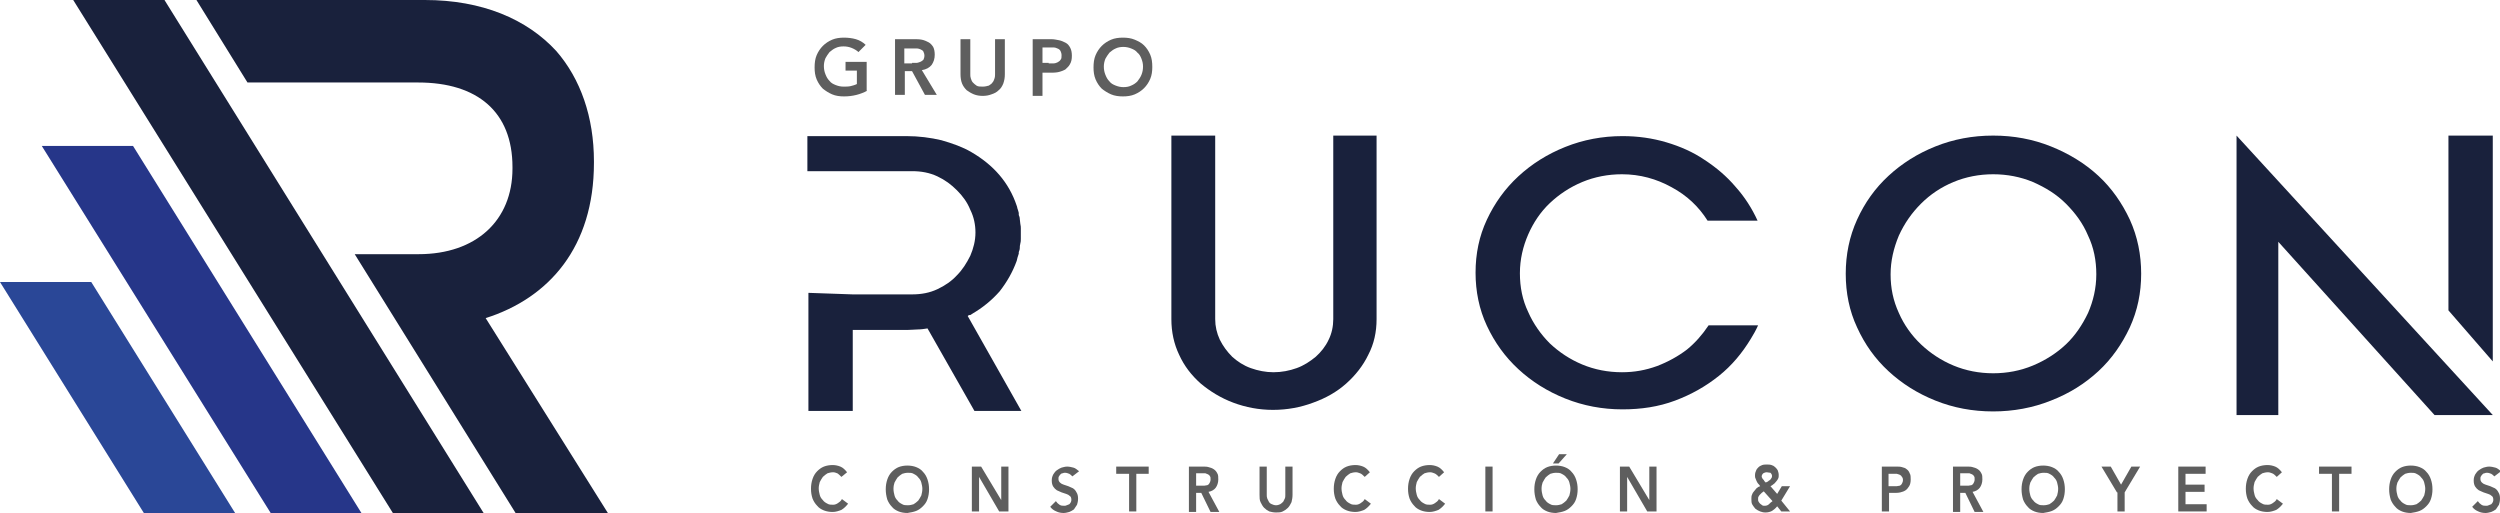
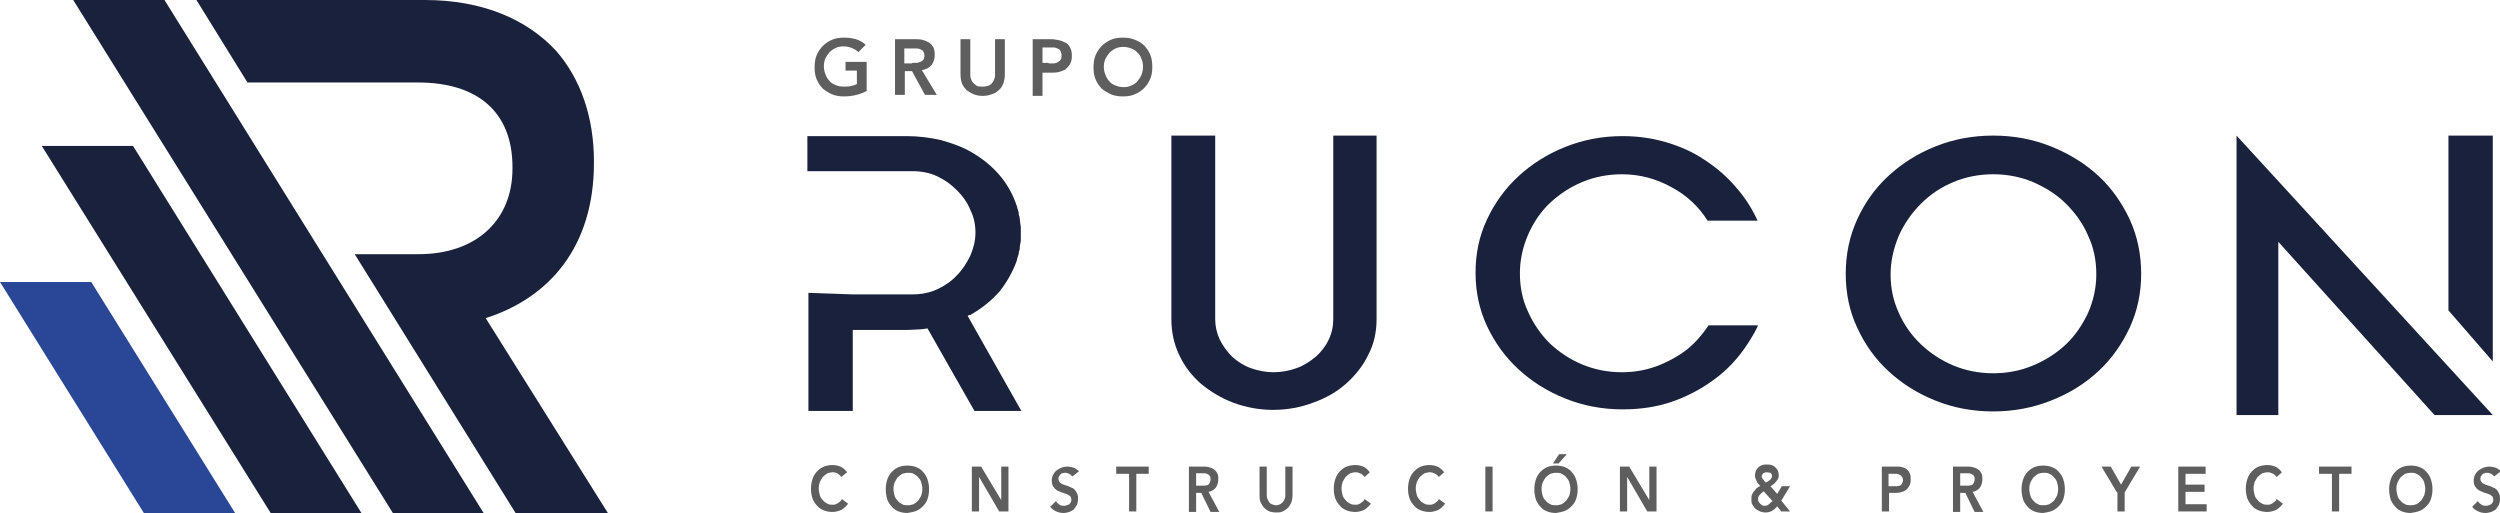
<svg xmlns="http://www.w3.org/2000/svg" version="1.1" id="Capa_1" x="0px" y="0px" viewBox="0 0 484.9 99.5" style="enable-background:new 0 0 484.9 99.5;" xml:space="preserve">
  <style type="text/css">
	.st0{fill:#19213C;}
- 	.st1{fill:#263689;}
+ 	.st1{fill:#19213c;}
	.st2{fill:#2A4797;}
	.st3{fill-rule:evenodd;clip-rule:evenodd;fill:#19213C;}
	.st4{fill:#5E5E5E;}
</style>
  <g>
    <polygon class="st0" points="93.8,99.5 76.2,99.5 14.2,0 31.9,0  " />
    <path class="st0" d="M117.9,99.5H100L68.8,49.3h12.4c11.1,0,18.2-6.5,18.2-16.6v-0.3c0-10.7-6.8-16.4-18.3-16.4H48L38.1,0h44.3   c11.1,0,19.8,3.7,25.5,9.9c4.7,5.4,7.3,12.8,7.3,21.4v0.3c0,16.3-8.7,26.2-21,30.1L117.9,99.5z" />
    <polygon class="st1" points="70.1,99.5 52.5,99.5 8.1,28.3 25.8,28.3  " />
    <polygon class="st2" points="45.6,99.5 27.9,99.5 0,54.7 17.7,54.7  " />
    <g>
      <g>
        <path class="st0" d="M474.9,60.2V26.3h8.6v43.8L474.9,60.2z M441.9,46.9v33.6h-8.1V26.3l49.7,54.2h-11.3L441.9,46.9z" />
      </g>
    </g>
    <g>
      <path class="st0" d="M176.9,57.1c1.8,0,3.4-0.3,4.9-1c1.5-0.7,2.8-1.6,3.8-2.7c1.1-1.1,1.9-2.4,2.6-3.8c0.6-1.4,1-2.9,1-4.5    c0-1.5-0.3-3-1-4.4c-0.6-1.5-1.5-2.7-2.6-3.8c-1.1-1.1-2.3-2-3.8-2.7c-1.5-0.7-3.1-1-4.9-1h-4.2h-7.4h-8.7v-6.8h19.2    c2.4,0,4.7,0.3,6.8,0.8c2.1,0.6,4.1,1.3,5.8,2.3c4.3,2.5,7.3,5.9,8.8,10.4c0.1,0.2,0.1,0.5,0.2,0.7c0.1,0.2,0.1,0.4,0.2,0.7v0.4    c0.1,0.2,0.2,0.5,0.2,0.8c0,0.3,0.1,0.6,0.1,0.9c0.1,0.4,0.1,0.7,0.1,0.9v0.9v0.2v0.9c0,0.3,0,0.6-0.1,0.9v0.1    c-0.1,0.3-0.1,0.6-0.1,0.8c0,0.3-0.1,0.5-0.2,0.8v0.3c-0.2,0.5-0.3,1-0.4,1.4c-0.8,2.2-1.9,4.1-3.3,5.9c-1.5,1.7-3.3,3.2-5.4,4.4    c-0.1,0.1-0.2,0.2-0.4,0.2c-0.2,0-0.3,0.1-0.4,0.2l10.4,18.4H189l-9.1-16c-0.6,0.1-1.3,0.2-1.9,0.2c-0.6,0-1.3,0.1-2.1,0.1h-10.5    v3.7v12h-8.6V57.1v-0.3l8.6,0.3h7.4H176.9z" />
    </g>
    <g>
      <g>
        <path class="st0" d="M386.6,26.3c4,0,7.7,0.7,11.2,2.1c3.5,1.4,6.6,3.3,9.2,5.7c2.6,2.4,4.6,5.3,6.1,8.5     c1.5,3.3,2.2,6.8,2.2,10.5c0,3.7-0.7,7.1-2.2,10.4c-1.5,3.2-3.5,6.1-6.1,8.5c-2.6,2.4-5.6,4.3-9.2,5.7c-3.5,1.4-7.3,2.1-11.2,2.1     c-4,0-7.7-0.7-11.2-2.1c-3.5-1.4-6.5-3.3-9.1-5.7c-2.6-2.4-4.6-5.2-6.1-8.5c-1.5-3.2-2.2-6.7-2.2-10.4c0-3.7,0.7-7.2,2.2-10.5     c1.5-3.3,3.5-6.1,6.1-8.5c2.6-2.4,5.6-4.3,9.1-5.7C378.9,27,382.6,26.3,386.6,26.3z M386.6,72.4c2.7,0,5.3-0.5,7.7-1.5     c2.4-1,4.6-2.4,6.4-4.1c1.8-1.7,3.2-3.8,4.3-6.1c1-2.3,1.6-4.8,1.6-7.5c0-2.7-0.5-5.2-1.6-7.5c-1-2.4-2.5-4.4-4.3-6.2     c-1.8-1.8-3.9-3.1-6.4-4.2c-2.4-1-5-1.5-7.7-1.5s-5.3,0.5-7.7,1.5c-2.4,1-4.5,2.4-6.3,4.2c-1.8,1.8-3.2,3.8-4.3,6.2     c-1,2.4-1.6,4.9-1.6,7.5c0,2.7,0.5,5.1,1.6,7.5c1,2.3,2.5,4.4,4.3,6.1c1.8,1.7,3.9,3.1,6.3,4.1C381.3,71.9,383.9,72.4,386.6,72.4     z" />
      </g>
    </g>
    <g>
      <path class="st3" d="M258.5,26.3h8.5v35.6c0,2.5-0.5,4.8-1.6,6.9c-1,2.1-2.5,4-4.3,5.6c-1.8,1.6-3.9,2.8-6.4,3.7    c-2.4,0.9-5,1.4-7.8,1.4c-2.7,0-5.3-0.5-7.7-1.4c-2.4-0.9-4.5-2.2-6.3-3.7c-1.8-1.6-3.2-3.4-4.2-5.6c-1-2.1-1.5-4.4-1.5-6.9V26.3    h8.5v35.6c0,1.4,0.3,2.7,0.9,4c0.6,1.2,1.4,2.3,2.4,3.3c1,0.9,2.2,1.7,3.6,2.2c1.4,0.5,2.9,0.8,4.4,0.8c1.6,0,3.1-0.3,4.5-0.8    c1.4-0.5,2.6-1.3,3.7-2.2c1-0.9,1.9-2,2.5-3.3c0.6-1.2,0.9-2.6,0.9-4V26.3z" />
    </g>
    <g>
      <path class="st0" d="M341,63.1c-0.4,0.9-0.9,1.8-1.4,2.6c-1.7,2.8-3.7,5.2-6.2,7.2c-2.5,2-5.3,3.6-8.5,4.8    c-3.2,1.2-6.6,1.7-10.2,1.7c-3.9,0-7.6-0.7-11.1-2.1c-3.5-1.4-6.5-3.3-9.1-5.7c-2.6-2.4-4.6-5.2-6.1-8.4    c-1.5-3.2-2.2-6.7-2.2-10.3c0-3.7,0.7-7.1,2.2-10.3c1.5-3.2,3.5-6,6.1-8.4c2.6-2.4,5.6-4.3,9.1-5.7c3.5-1.4,7.2-2.1,11.1-2.1    c3,0,5.8,0.4,8.5,1.2c2.7,0.8,5.2,1.9,7.4,3.4c2.3,1.5,4.3,3.2,6,5.2c1.8,2,3.2,4.2,4.3,6.6h-9.7c-1.7-2.7-4-4.9-7-6.5    c-2.9-1.6-6.1-2.5-9.6-2.5c-2.7,0-5.3,0.5-7.7,1.5c-2.4,1-4.5,2.4-6.3,4.1c-1.8,1.7-3.2,3.8-4.2,6.1c-1,2.3-1.6,4.8-1.6,7.5    c0,2.7,0.5,5.2,1.6,7.5c1,2.3,2.5,4.4,4.2,6.1c1.8,1.7,3.9,3.1,6.3,4.1c2.4,1,5,1.5,7.7,1.5c2.4,0,4.6-0.4,6.8-1.2    c2.1-0.8,4.1-1.9,5.8-3.2c1.6-1.3,3-2.9,4.2-4.7H341z" />
    </g>
    <g>
      <path class="st4" d="M168.2,17.6c-1.3,0.7-2.8,1.1-4.5,1.1c-0.8,0-1.6-0.1-2.3-0.4c-0.7-0.3-1.3-0.7-1.8-1.1    c-0.5-0.5-0.9-1.1-1.2-1.8c-0.3-0.7-0.4-1.5-0.4-2.3c0-0.9,0.1-1.7,0.4-2.4c0.3-0.7,0.7-1.3,1.2-1.8c0.5-0.5,1.1-0.9,1.8-1.2    c0.7-0.3,1.5-0.4,2.3-0.4c0.8,0,1.6,0.1,2.3,0.3c0.7,0.2,1.4,0.6,1.9,1.1l-1.4,1.4c-0.3-0.3-0.8-0.6-1.3-0.8    c-0.5-0.2-1-0.3-1.6-0.3c-0.6,0-1.1,0.1-1.5,0.3c-0.5,0.2-0.8,0.5-1.2,0.8c-0.3,0.4-0.6,0.8-0.8,1.2c-0.2,0.5-0.3,1-0.3,1.5    c0,0.6,0.1,1.1,0.3,1.6c0.2,0.5,0.4,0.9,0.8,1.3c0.3,0.4,0.7,0.6,1.2,0.8c0.5,0.2,1,0.3,1.5,0.3c0.5,0,1,0,1.4-0.1    c0.4-0.1,0.8-0.2,1.2-0.4v-2.6H164v-1.7h4.1V17.6z" />
      <path class="st4" d="M173.5,7.6h3.8c0.5,0,1,0,1.5,0.1s0.9,0.3,1.3,0.5c0.4,0.2,0.7,0.6,0.9,0.9c0.2,0.4,0.3,0.9,0.3,1.5    c0,0.8-0.2,1.4-0.6,2c-0.4,0.5-1.1,0.9-1.9,1l2.9,4.8h-2.3l-2.5-4.6h-1.4v4.6h-1.9V7.6z M176.9,12.2c0.3,0,0.6,0,0.8,0    c0.3,0,0.5-0.1,0.8-0.2c0.2-0.1,0.4-0.2,0.6-0.4c0.1-0.2,0.2-0.5,0.2-0.8c0-0.3-0.1-0.6-0.2-0.8c-0.1-0.2-0.3-0.3-0.5-0.4    c-0.2-0.1-0.5-0.2-0.7-0.2c-0.3,0-0.5,0-0.8,0h-1.7v2.9H176.9z" />
      <path class="st4" d="M194.9,14.4c0,0.7-0.1,1.2-0.3,1.8c-0.2,0.5-0.5,1-0.9,1.3c-0.4,0.4-0.8,0.6-1.4,0.8    c-0.5,0.2-1.1,0.3-1.7,0.3c-0.6,0-1.2-0.1-1.7-0.3c-0.5-0.2-1-0.5-1.4-0.8c-0.4-0.4-0.7-0.8-0.9-1.3c-0.2-0.5-0.3-1.1-0.3-1.8V7.6    h1.9v6.8c0,0.3,0,0.5,0.1,0.8c0.1,0.3,0.2,0.6,0.4,0.8c0.2,0.2,0.4,0.4,0.7,0.6c0.3,0.2,0.7,0.2,1.2,0.2c0.5,0,0.8-0.1,1.2-0.2    c0.3-0.2,0.6-0.4,0.7-0.6c0.2-0.2,0.3-0.5,0.4-0.8c0.1-0.3,0.1-0.6,0.1-0.8V7.6h1.9V14.4z" />
      <path class="st4" d="M200.3,7.6h3.6c0.5,0,1,0.1,1.5,0.2c0.5,0.1,0.9,0.3,1.3,0.5c0.4,0.2,0.7,0.6,0.9,1c0.2,0.4,0.3,0.9,0.3,1.5    c0,0.7-0.1,1.2-0.4,1.7c-0.2,0.4-0.6,0.7-0.9,1c-0.4,0.2-0.9,0.4-1.4,0.5c-0.5,0.1-1.1,0.1-1.6,0.1h-1.4v4.5h-1.9V7.6z     M203.4,12.3c0.3,0,0.6,0,0.9,0c0.3,0,0.6-0.1,0.8-0.2c0.2-0.1,0.5-0.3,0.6-0.5c0.2-0.2,0.2-0.5,0.2-0.9c0-0.3-0.1-0.6-0.2-0.8    c-0.1-0.2-0.3-0.4-0.6-0.5c-0.2-0.1-0.5-0.2-0.7-0.2c-0.3,0-0.5,0-0.8,0h-1.4v3H203.4z" />
      <path class="st4" d="M212.1,13.1c0-0.9,0.1-1.7,0.4-2.4c0.3-0.7,0.7-1.3,1.2-1.8c0.5-0.5,1.1-0.9,1.8-1.2c0.7-0.3,1.5-0.4,2.3-0.4    c0.8,0,1.6,0.1,2.3,0.4c0.7,0.3,1.3,0.6,1.8,1.1c0.5,0.5,0.9,1.1,1.2,1.8c0.3,0.7,0.4,1.5,0.4,2.4c0,0.8-0.1,1.6-0.4,2.3    c-0.3,0.7-0.7,1.3-1.2,1.8c-0.5,0.5-1.1,0.9-1.8,1.2c-0.7,0.3-1.5,0.4-2.3,0.4c-0.8,0-1.6-0.1-2.3-0.4c-0.7-0.3-1.3-0.7-1.8-1.1    c-0.5-0.5-0.9-1.1-1.2-1.8C212.2,14.7,212.1,13.9,212.1,13.1z M214.1,12.9c0,0.6,0.1,1.1,0.3,1.6c0.2,0.5,0.4,0.9,0.8,1.3    c0.3,0.4,0.7,0.6,1.2,0.8c0.5,0.2,1,0.3,1.5,0.3c0.6,0,1.1-0.1,1.5-0.3c0.5-0.2,0.9-0.5,1.2-0.8c0.3-0.4,0.6-0.8,0.8-1.3    c0.2-0.5,0.3-1,0.3-1.6c0-0.5-0.1-1-0.3-1.5c-0.2-0.5-0.4-0.9-0.8-1.2c-0.3-0.4-0.7-0.6-1.2-0.8c-0.5-0.2-1-0.3-1.5-0.3    c-0.6,0-1.1,0.1-1.5,0.3c-0.5,0.2-0.8,0.5-1.2,0.8c-0.3,0.4-0.6,0.8-0.8,1.2C214.2,11.9,214.1,12.4,214.1,12.9z" />
    </g>
    <g>
      <path class="st4" d="M163.2,92.5c-0.3-0.3-0.6-0.6-0.8-0.7c-0.3-0.1-0.5-0.2-0.8-0.2c-0.4,0-0.8,0.1-1.1,0.2    c-0.3,0.2-0.6,0.4-0.9,0.7c-0.2,0.3-0.4,0.6-0.6,1c-0.1,0.4-0.2,0.8-0.2,1.2c0,0.5,0.1,0.9,0.2,1.3c0.1,0.4,0.3,0.7,0.6,1    c0.2,0.3,0.5,0.5,0.9,0.7c0.3,0.2,0.7,0.2,1.1,0.2c0.3,0,0.6-0.1,0.9-0.3c0.3-0.2,0.6-0.4,0.8-0.8l1.2,0.9    c-0.4,0.5-0.8,0.9-1.3,1.2c-0.5,0.2-1.1,0.4-1.7,0.4c-0.6,0-1.2-0.1-1.7-0.3c-0.5-0.2-1-0.5-1.3-0.9c-0.4-0.4-0.7-0.9-0.9-1.4    c-0.2-0.6-0.3-1.2-0.3-1.9c0-0.7,0.1-1.3,0.3-1.9c0.2-0.6,0.5-1.1,0.9-1.5c0.4-0.4,0.8-0.7,1.3-0.9c0.5-0.2,1.1-0.3,1.7-0.3    c0.5,0,1,0.1,1.5,0.3c0.5,0.2,0.9,0.6,1.3,1.1L163.2,92.5z" />
      <path class="st4" d="M171.8,94.9c0-0.7,0.1-1.3,0.3-1.9c0.2-0.6,0.5-1.1,0.9-1.5c0.4-0.4,0.8-0.7,1.3-0.9c0.5-0.2,1.1-0.3,1.7-0.3    c0.6,0,1.2,0.1,1.7,0.3c0.5,0.2,1,0.5,1.3,0.9c0.4,0.4,0.7,0.9,0.9,1.5c0.2,0.6,0.3,1.2,0.3,1.9c0,0.7-0.1,1.3-0.3,1.9    c-0.2,0.6-0.5,1-0.9,1.4c-0.4,0.4-0.8,0.7-1.3,0.9c-0.5,0.2-1.1,0.3-1.7,0.4c-0.6,0-1.2-0.1-1.7-0.3c-0.5-0.2-1-0.5-1.3-0.9    c-0.4-0.4-0.7-0.9-0.9-1.4C171.9,96.2,171.8,95.6,171.8,94.9z M173.3,94.8c0,0.5,0.1,0.9,0.2,1.3c0.1,0.4,0.3,0.7,0.6,1    c0.2,0.3,0.5,0.5,0.9,0.7c0.3,0.2,0.7,0.2,1.1,0.2c0.4,0,0.8-0.1,1.1-0.2c0.3-0.2,0.6-0.4,0.9-0.7c0.2-0.3,0.4-0.6,0.6-1    c0.1-0.4,0.2-0.8,0.2-1.3c0-0.4-0.1-0.8-0.2-1.2c-0.1-0.4-0.3-0.7-0.6-1c-0.2-0.3-0.5-0.5-0.9-0.7c-0.3-0.2-0.7-0.2-1.1-0.2    c-0.4,0-0.8,0.1-1.1,0.2c-0.3,0.2-0.6,0.4-0.9,0.7c-0.2,0.3-0.4,0.6-0.6,1C173.4,93.9,173.3,94.3,173.3,94.8z" />
      <path class="st4" d="M188.4,90.5h1.9l3.9,6.5h0v-6.5h1.4v8.7h-1.8l-3.9-6.7h0v6.7h-1.4V90.5z" />
      <path class="st4" d="M208,92.4c-0.2-0.2-0.4-0.4-0.6-0.5c-0.3-0.1-0.5-0.2-0.8-0.2c-0.2,0-0.3,0-0.5,0.1c-0.2,0-0.3,0.1-0.4,0.2    c-0.1,0.1-0.2,0.2-0.3,0.4c-0.1,0.1-0.1,0.3-0.1,0.5c0,0.3,0.1,0.5,0.3,0.7c0.2,0.2,0.4,0.3,0.7,0.4c0.3,0.1,0.6,0.2,0.9,0.3    c0.3,0.1,0.6,0.3,0.9,0.4c0.3,0.2,0.5,0.4,0.7,0.8c0.2,0.3,0.3,0.7,0.3,1.2c0,0.5-0.1,0.9-0.2,1.2c-0.2,0.3-0.4,0.6-0.6,0.9    c-0.3,0.2-0.6,0.4-0.9,0.5c-0.4,0.1-0.7,0.2-1.1,0.2c-0.5,0-1-0.1-1.4-0.3c-0.5-0.2-0.9-0.5-1.2-0.9l1.1-1.1    c0.2,0.3,0.4,0.5,0.7,0.7c0.3,0.2,0.6,0.2,0.9,0.2c0.2,0,0.3,0,0.5-0.1c0.2-0.1,0.3-0.1,0.5-0.2c0.1-0.1,0.2-0.2,0.3-0.4    c0.1-0.2,0.1-0.3,0.1-0.5c0-0.3-0.1-0.6-0.3-0.7c-0.2-0.2-0.4-0.3-0.7-0.4s-0.6-0.2-0.9-0.3c-0.3-0.1-0.6-0.3-0.9-0.4    c-0.3-0.2-0.5-0.4-0.7-0.7c-0.2-0.3-0.3-0.7-0.3-1.2c0-0.5,0.1-0.8,0.3-1.2c0.2-0.3,0.4-0.6,0.7-0.8c0.3-0.2,0.6-0.4,0.9-0.5    c0.4-0.1,0.7-0.2,1.1-0.2c0.4,0,0.8,0.1,1.2,0.2c0.4,0.1,0.7,0.4,1.1,0.7L208,92.4z" />
      <path class="st4" d="M218.9,91.9h-2.4v-1.4h6.3v1.4h-2.4v7.3h-1.4V91.9z" />
      <path class="st4" d="M230.5,90.5h2.8c0.4,0,0.8,0,1.1,0.1c0.4,0.1,0.7,0.2,1,0.4c0.3,0.2,0.5,0.4,0.7,0.8c0.2,0.3,0.2,0.7,0.2,1.2    c0,0.6-0.2,1.2-0.5,1.6c-0.3,0.4-0.8,0.7-1.4,0.8l2.1,3.9h-1.7l-1.8-3.7h-1v3.7h-1.4V90.5z M233,94.2c0.2,0,0.4,0,0.6,0    s0.4-0.1,0.6-0.1c0.2-0.1,0.3-0.2,0.4-0.4c0.1-0.2,0.2-0.4,0.2-0.7c0-0.3,0-0.5-0.1-0.6c-0.1-0.2-0.2-0.3-0.4-0.4    c-0.2-0.1-0.3-0.1-0.5-0.2c-0.2,0-0.4,0-0.6,0h-1.2v2.4H233z" />
      <path class="st4" d="M250.7,96c0,0.5-0.1,1-0.2,1.4c-0.2,0.4-0.4,0.8-0.7,1.1c-0.3,0.3-0.6,0.5-1,0.7c-0.4,0.2-0.8,0.2-1.3,0.2    s-0.9-0.1-1.3-0.2c-0.4-0.2-0.7-0.4-1-0.7c-0.3-0.3-0.5-0.7-0.7-1.1c-0.2-0.4-0.2-0.9-0.2-1.4v-5.5h1.4v5.5c0,0.2,0,0.4,0.1,0.7    c0.1,0.2,0.2,0.4,0.3,0.6c0.1,0.2,0.3,0.4,0.6,0.5c0.2,0.1,0.5,0.2,0.8,0.2s0.6-0.1,0.8-0.2c0.2-0.1,0.4-0.3,0.6-0.5    c0.1-0.2,0.2-0.4,0.3-0.6c0.1-0.2,0.1-0.5,0.1-0.7v-5.5h1.4V96z" />
      <path class="st4" d="M264.7,92.5c-0.3-0.3-0.6-0.6-0.9-0.7c-0.3-0.1-0.5-0.2-0.8-0.2c-0.4,0-0.8,0.1-1.1,0.2    c-0.3,0.2-0.6,0.4-0.9,0.7c-0.2,0.3-0.4,0.6-0.6,1c-0.1,0.4-0.2,0.8-0.2,1.2c0,0.5,0.1,0.9,0.2,1.3c0.1,0.4,0.3,0.7,0.6,1    c0.2,0.3,0.5,0.5,0.9,0.7c0.3,0.2,0.7,0.2,1.1,0.2c0.3,0,0.6-0.1,0.9-0.3c0.3-0.2,0.6-0.4,0.8-0.8l1.2,0.9    c-0.4,0.5-0.8,0.9-1.3,1.2c-0.5,0.2-1.1,0.4-1.7,0.4c-0.6,0-1.2-0.1-1.7-0.3c-0.5-0.2-1-0.5-1.3-0.9c-0.4-0.4-0.7-0.9-0.9-1.4    c-0.2-0.6-0.3-1.2-0.3-1.9c0-0.7,0.1-1.3,0.3-1.9c0.2-0.6,0.5-1.1,0.9-1.5c0.4-0.4,0.8-0.7,1.3-0.9c0.5-0.2,1.1-0.3,1.7-0.3    c0.5,0,1,0.1,1.5,0.3c0.5,0.2,0.9,0.6,1.3,1.1L264.7,92.5z" />
      <path class="st4" d="M279.1,92.5c-0.3-0.3-0.6-0.6-0.9-0.7c-0.3-0.1-0.5-0.2-0.8-0.2c-0.4,0-0.8,0.1-1.1,0.2    c-0.3,0.2-0.6,0.4-0.9,0.7c-0.2,0.3-0.4,0.6-0.6,1c-0.1,0.4-0.2,0.8-0.2,1.2c0,0.5,0.1,0.9,0.2,1.3c0.1,0.4,0.3,0.7,0.6,1    c0.2,0.3,0.5,0.5,0.9,0.7c0.3,0.2,0.7,0.2,1.1,0.2c0.3,0,0.6-0.1,0.9-0.3c0.3-0.2,0.6-0.4,0.8-0.8l1.2,0.9    c-0.4,0.5-0.8,0.9-1.3,1.2c-0.5,0.2-1.1,0.4-1.7,0.4c-0.6,0-1.2-0.1-1.7-0.3c-0.5-0.2-1-0.5-1.3-0.9c-0.4-0.4-0.7-0.9-0.9-1.4    c-0.2-0.6-0.3-1.2-0.3-1.9c0-0.7,0.1-1.3,0.3-1.9c0.2-0.6,0.5-1.1,0.9-1.5c0.4-0.4,0.8-0.7,1.3-0.9c0.5-0.2,1.1-0.3,1.7-0.3    c0.5,0,1,0.1,1.5,0.3c0.5,0.2,0.9,0.6,1.3,1.1L279.1,92.5z" />
      <path class="st4" d="M288.1,90.5h1.4v8.7h-1.4V90.5z" />
      <path class="st4" d="M297.6,94.9c0-0.7,0.1-1.3,0.3-1.9c0.2-0.6,0.5-1.1,0.9-1.5c0.4-0.4,0.8-0.7,1.3-0.9c0.5-0.2,1.1-0.3,1.7-0.3    c0.6,0,1.2,0.1,1.7,0.3c0.5,0.2,1,0.5,1.3,0.9c0.4,0.4,0.7,0.9,0.9,1.5c0.2,0.6,0.3,1.2,0.3,1.9c0,0.7-0.1,1.3-0.3,1.9    c-0.2,0.6-0.5,1-0.9,1.4c-0.4,0.4-0.8,0.7-1.3,0.9c-0.5,0.2-1.1,0.3-1.7,0.4c-0.6,0-1.2-0.1-1.7-0.3c-0.5-0.2-1-0.5-1.3-0.9    c-0.4-0.4-0.7-0.9-0.9-1.4C297.7,96.2,297.6,95.6,297.6,94.9z M299,94.8c0,0.5,0.1,0.9,0.2,1.3c0.1,0.4,0.3,0.7,0.6,1    c0.2,0.3,0.5,0.5,0.9,0.7c0.3,0.2,0.7,0.2,1.1,0.2c0.4,0,0.8-0.1,1.1-0.2c0.3-0.2,0.6-0.4,0.9-0.7c0.2-0.3,0.4-0.6,0.6-1    c0.1-0.4,0.2-0.8,0.2-1.3c0-0.4-0.1-0.8-0.2-1.2c-0.1-0.4-0.3-0.7-0.6-1c-0.2-0.3-0.5-0.5-0.9-0.7c-0.3-0.2-0.7-0.2-1.1-0.2    c-0.4,0-0.8,0.1-1.1,0.2c-0.3,0.2-0.6,0.4-0.9,0.7c-0.2,0.3-0.4,0.6-0.6,1C299.1,93.9,299,94.3,299,94.8z M302.4,88.1h1.5    l-1.6,1.8h-1.1L302.4,88.1z" />
      <path class="st4" d="M314.1,90.5h1.9l3.9,6.5h0v-6.5h1.4v8.7h-1.8l-3.9-6.7h0v6.7h-1.4V90.5z" />
      <path class="st4" d="M345.5,97.1l1.7,2.1h-1.7l-0.8-1c-0.3,0.4-0.7,0.7-1,0.9c-0.4,0.2-0.8,0.3-1.3,0.3c-0.4,0-0.7-0.1-1-0.2    c-0.3-0.1-0.6-0.3-0.9-0.5c-0.2-0.2-0.4-0.5-0.6-0.8c-0.2-0.3-0.2-0.7-0.2-1.1c0-0.3,0-0.6,0.1-0.8c0.1-0.3,0.2-0.5,0.4-0.7    c0.2-0.2,0.3-0.4,0.5-0.6c0.2-0.2,0.4-0.3,0.7-0.4c-0.1-0.2-0.2-0.3-0.4-0.5c-0.1-0.1-0.2-0.3-0.3-0.5s-0.1-0.3-0.2-0.5    c-0.1-0.2-0.1-0.4-0.1-0.6c0-0.4,0.1-0.7,0.2-0.9c0.1-0.3,0.3-0.5,0.5-0.7c0.2-0.2,0.5-0.3,0.7-0.4c0.3-0.1,0.6-0.1,0.9-0.1    c0.3,0,0.6,0,0.9,0.1s0.5,0.2,0.7,0.4c0.2,0.2,0.4,0.4,0.5,0.6c0.1,0.3,0.2,0.6,0.2,0.9c0,0.3,0,0.5-0.1,0.7    c-0.1,0.2-0.2,0.4-0.4,0.6s-0.3,0.4-0.5,0.5c-0.2,0.2-0.4,0.3-0.6,0.4l1.3,1.5l0.9-1.5h1.6L345.5,97.1z M342.1,95.3    c-0.1,0.1-0.3,0.2-0.4,0.3c-0.1,0.1-0.2,0.2-0.3,0.3c-0.1,0.1-0.2,0.2-0.3,0.4c-0.1,0.1-0.1,0.3-0.1,0.5c0,0.2,0,0.4,0.1,0.5    c0.1,0.2,0.2,0.3,0.3,0.4c0.1,0.1,0.3,0.2,0.4,0.3c0.1,0.1,0.3,0.1,0.5,0.1c0.3,0,0.6-0.1,0.8-0.3c0.2-0.2,0.4-0.4,0.7-0.6    L342.1,95.3z M342.7,91.6c-0.3,0-0.5,0.1-0.7,0.2c-0.2,0.2-0.3,0.4-0.3,0.6c0,0.1,0,0.2,0.1,0.3c0,0.1,0.1,0.2,0.2,0.3    c0.1,0.1,0.2,0.2,0.2,0.3c0.1,0.1,0.2,0.2,0.3,0.3c0.1-0.1,0.2-0.1,0.4-0.2c0.1-0.1,0.2-0.2,0.4-0.3c0.1-0.1,0.2-0.2,0.3-0.4    c0.1-0.1,0.1-0.3,0.1-0.4c0-0.2-0.1-0.4-0.3-0.6C343.1,91.7,342.9,91.6,342.7,91.6z" />
      <path class="st4" d="M365.1,90.5h2.7c0.4,0,0.8,0,1.1,0.1c0.4,0.1,0.7,0.2,0.9,0.4c0.3,0.2,0.5,0.5,0.6,0.8    c0.2,0.3,0.2,0.7,0.2,1.2c0,0.5-0.1,1-0.3,1.3c-0.2,0.3-0.4,0.6-0.7,0.8c-0.3,0.2-0.6,0.3-1,0.4c-0.4,0.1-0.8,0.1-1.2,0.1h-1v3.6    h-1.4V90.5z M367.3,94.3c0.2,0,0.4,0,0.6,0c0.2,0,0.4-0.1,0.6-0.1c0.2-0.1,0.3-0.2,0.4-0.4c0.1-0.2,0.2-0.4,0.2-0.7    c0-0.3-0.1-0.5-0.2-0.6c-0.1-0.2-0.2-0.3-0.4-0.4c-0.2-0.1-0.3-0.1-0.6-0.2c-0.2,0-0.4,0-0.6,0h-1v2.4H367.3z" />
      <path class="st4" d="M378.7,90.5h2.8c0.4,0,0.8,0,1.1,0.1c0.4,0.1,0.7,0.2,1,0.4c0.3,0.2,0.5,0.4,0.7,0.8c0.2,0.3,0.2,0.7,0.2,1.2    c0,0.6-0.2,1.2-0.5,1.6c-0.3,0.4-0.8,0.7-1.4,0.8l2.1,3.9H383l-1.8-3.7h-1v3.7h-1.4V90.5z M381.2,94.2c0.2,0,0.4,0,0.6,0    c0.2,0,0.4-0.1,0.6-0.1c0.2-0.1,0.3-0.2,0.4-0.4c0.1-0.2,0.2-0.4,0.2-0.7c0-0.3,0-0.5-0.1-0.6c-0.1-0.2-0.2-0.3-0.4-0.4    c-0.2-0.1-0.3-0.1-0.5-0.2c-0.2,0-0.4,0-0.6,0h-1.2v2.4H381.2z" />
      <path class="st4" d="M392.1,94.9c0-0.7,0.1-1.3,0.3-1.9c0.2-0.6,0.5-1.1,0.9-1.5c0.4-0.4,0.8-0.7,1.3-0.9s1.1-0.3,1.7-0.3    c0.6,0,1.2,0.1,1.7,0.3c0.5,0.2,1,0.5,1.3,0.9c0.4,0.4,0.7,0.9,0.9,1.5c0.2,0.6,0.3,1.2,0.3,1.9c0,0.7-0.1,1.3-0.3,1.9    c-0.2,0.6-0.5,1-0.9,1.4c-0.4,0.4-0.8,0.7-1.3,0.9c-0.5,0.2-1.1,0.3-1.7,0.4c-0.6,0-1.2-0.1-1.7-0.3c-0.5-0.2-1-0.5-1.3-0.9    c-0.4-0.4-0.7-0.9-0.9-1.4C392.2,96.2,392.1,95.6,392.1,94.9z M393.6,94.8c0,0.5,0.1,0.9,0.2,1.3c0.1,0.4,0.3,0.7,0.6,1    c0.2,0.3,0.5,0.5,0.9,0.7c0.3,0.2,0.7,0.2,1.1,0.2c0.4,0,0.8-0.1,1.1-0.2c0.3-0.2,0.6-0.4,0.9-0.7c0.2-0.3,0.4-0.6,0.6-1    c0.1-0.4,0.2-0.8,0.2-1.3c0-0.4-0.1-0.8-0.2-1.2c-0.1-0.4-0.3-0.7-0.6-1c-0.2-0.3-0.5-0.5-0.9-0.7c-0.3-0.2-0.7-0.2-1.1-0.2    c-0.4,0-0.8,0.1-1.1,0.2c-0.3,0.2-0.6,0.4-0.9,0.7c-0.2,0.3-0.4,0.6-0.6,1C393.7,93.9,393.6,94.3,393.6,94.8z" />
      <path class="st4" d="M410.6,95.5l-3-5h1.8l2,3.5l2-3.5h1.7l-3,5v3.7h-1.4V95.5z" />
      <path class="st4" d="M422.5,90.5h5.3v1.4h-3.9V94h3.7v1.4h-3.7v2.4h4.1v1.4h-5.5V90.5z" />
      <path class="st4" d="M441.6,92.5c-0.3-0.3-0.6-0.6-0.9-0.7c-0.3-0.1-0.5-0.2-0.8-0.2c-0.4,0-0.8,0.1-1.1,0.2    c-0.3,0.2-0.6,0.4-0.9,0.7c-0.2,0.3-0.4,0.6-0.6,1c-0.1,0.4-0.2,0.8-0.2,1.2c0,0.5,0.1,0.9,0.2,1.3c0.1,0.4,0.3,0.7,0.6,1    c0.2,0.3,0.5,0.5,0.9,0.7c0.3,0.2,0.7,0.2,1.1,0.2c0.3,0,0.6-0.1,0.9-0.3c0.3-0.2,0.6-0.4,0.8-0.8l1.2,0.9    c-0.4,0.5-0.8,0.9-1.3,1.2c-0.5,0.2-1.1,0.4-1.7,0.4c-0.6,0-1.2-0.1-1.7-0.3c-0.5-0.2-1-0.5-1.3-0.9c-0.4-0.4-0.7-0.9-0.9-1.4    c-0.2-0.6-0.3-1.2-0.3-1.9c0-0.7,0.1-1.3,0.3-1.9c0.2-0.6,0.5-1.1,0.9-1.5c0.4-0.4,0.8-0.7,1.3-0.9c0.5-0.2,1.1-0.3,1.7-0.3    c0.5,0,1,0.1,1.5,0.3c0.5,0.2,0.9,0.6,1.3,1.1L441.6,92.5z" />
      <path class="st4" d="M452.2,91.9h-2.4v-1.4h6.3v1.4h-2.4v7.3h-1.4V91.9z" />
      <path class="st4" d="M463.4,94.9c0-0.7,0.1-1.3,0.3-1.9c0.2-0.6,0.5-1.1,0.9-1.5c0.4-0.4,0.8-0.7,1.3-0.9c0.5-0.2,1.1-0.3,1.7-0.3    c0.6,0,1.2,0.1,1.7,0.3c0.5,0.2,1,0.5,1.3,0.9c0.4,0.4,0.7,0.9,0.9,1.5c0.2,0.6,0.3,1.2,0.3,1.9c0,0.7-0.1,1.3-0.3,1.9    c-0.2,0.6-0.5,1-0.9,1.4c-0.4,0.4-0.8,0.7-1.3,0.9c-0.5,0.2-1.1,0.3-1.7,0.4c-0.6,0-1.2-0.1-1.7-0.3c-0.5-0.2-1-0.5-1.3-0.9    c-0.4-0.4-0.7-0.9-0.9-1.4C463.5,96.2,463.4,95.6,463.4,94.9z M464.8,94.8c0,0.5,0.1,0.9,0.2,1.3c0.1,0.4,0.3,0.7,0.6,1    c0.2,0.3,0.5,0.5,0.9,0.7c0.3,0.2,0.7,0.2,1.1,0.2c0.4,0,0.8-0.1,1.1-0.2c0.3-0.2,0.6-0.4,0.9-0.7c0.2-0.3,0.4-0.6,0.6-1    c0.1-0.4,0.2-0.8,0.2-1.3c0-0.4-0.1-0.8-0.2-1.2c-0.1-0.4-0.3-0.7-0.6-1c-0.2-0.3-0.5-0.5-0.9-0.7c-0.3-0.2-0.7-0.2-1.1-0.2    c-0.4,0-0.8,0.1-1.1,0.2c-0.3,0.2-0.6,0.4-0.9,0.7c-0.2,0.3-0.4,0.6-0.6,1C464.9,93.9,464.8,94.3,464.8,94.8z" />
      <path class="st4" d="M483.8,92.4c-0.2-0.2-0.4-0.4-0.6-0.5c-0.3-0.1-0.5-0.2-0.8-0.2c-0.2,0-0.3,0-0.5,0.1c-0.2,0-0.3,0.1-0.4,0.2    c-0.1,0.1-0.2,0.2-0.3,0.4c-0.1,0.1-0.1,0.3-0.1,0.5c0,0.3,0.1,0.5,0.3,0.7s0.4,0.3,0.7,0.4c0.3,0.1,0.6,0.2,0.9,0.3    c0.3,0.1,0.6,0.3,0.9,0.4c0.3,0.2,0.5,0.4,0.7,0.8c0.2,0.3,0.3,0.7,0.3,1.2c0,0.5-0.1,0.9-0.2,1.2c-0.2,0.3-0.4,0.6-0.6,0.9    c-0.3,0.2-0.6,0.4-0.9,0.5c-0.4,0.1-0.7,0.2-1.1,0.2c-0.5,0-1-0.1-1.4-0.3c-0.5-0.2-0.9-0.5-1.2-0.9l1.1-1.1    c0.2,0.3,0.4,0.5,0.7,0.7c0.3,0.2,0.6,0.2,0.9,0.2c0.2,0,0.3,0,0.5-0.1c0.2-0.1,0.3-0.1,0.5-0.2c0.1-0.1,0.2-0.2,0.3-0.4    c0.1-0.2,0.1-0.3,0.1-0.5c0-0.3-0.1-0.6-0.3-0.7c-0.2-0.2-0.4-0.3-0.7-0.4c-0.3-0.1-0.6-0.2-0.9-0.3c-0.3-0.1-0.6-0.3-0.9-0.4    c-0.3-0.2-0.5-0.4-0.7-0.7c-0.2-0.3-0.3-0.7-0.3-1.2c0-0.5,0.1-0.8,0.3-1.2c0.2-0.3,0.4-0.6,0.7-0.8c0.3-0.2,0.6-0.4,0.9-0.5    c0.4-0.1,0.7-0.2,1.1-0.2c0.4,0,0.8,0.1,1.2,0.2c0.4,0.1,0.7,0.4,1.1,0.7L483.8,92.4z" />
    </g>
  </g>
</svg>
